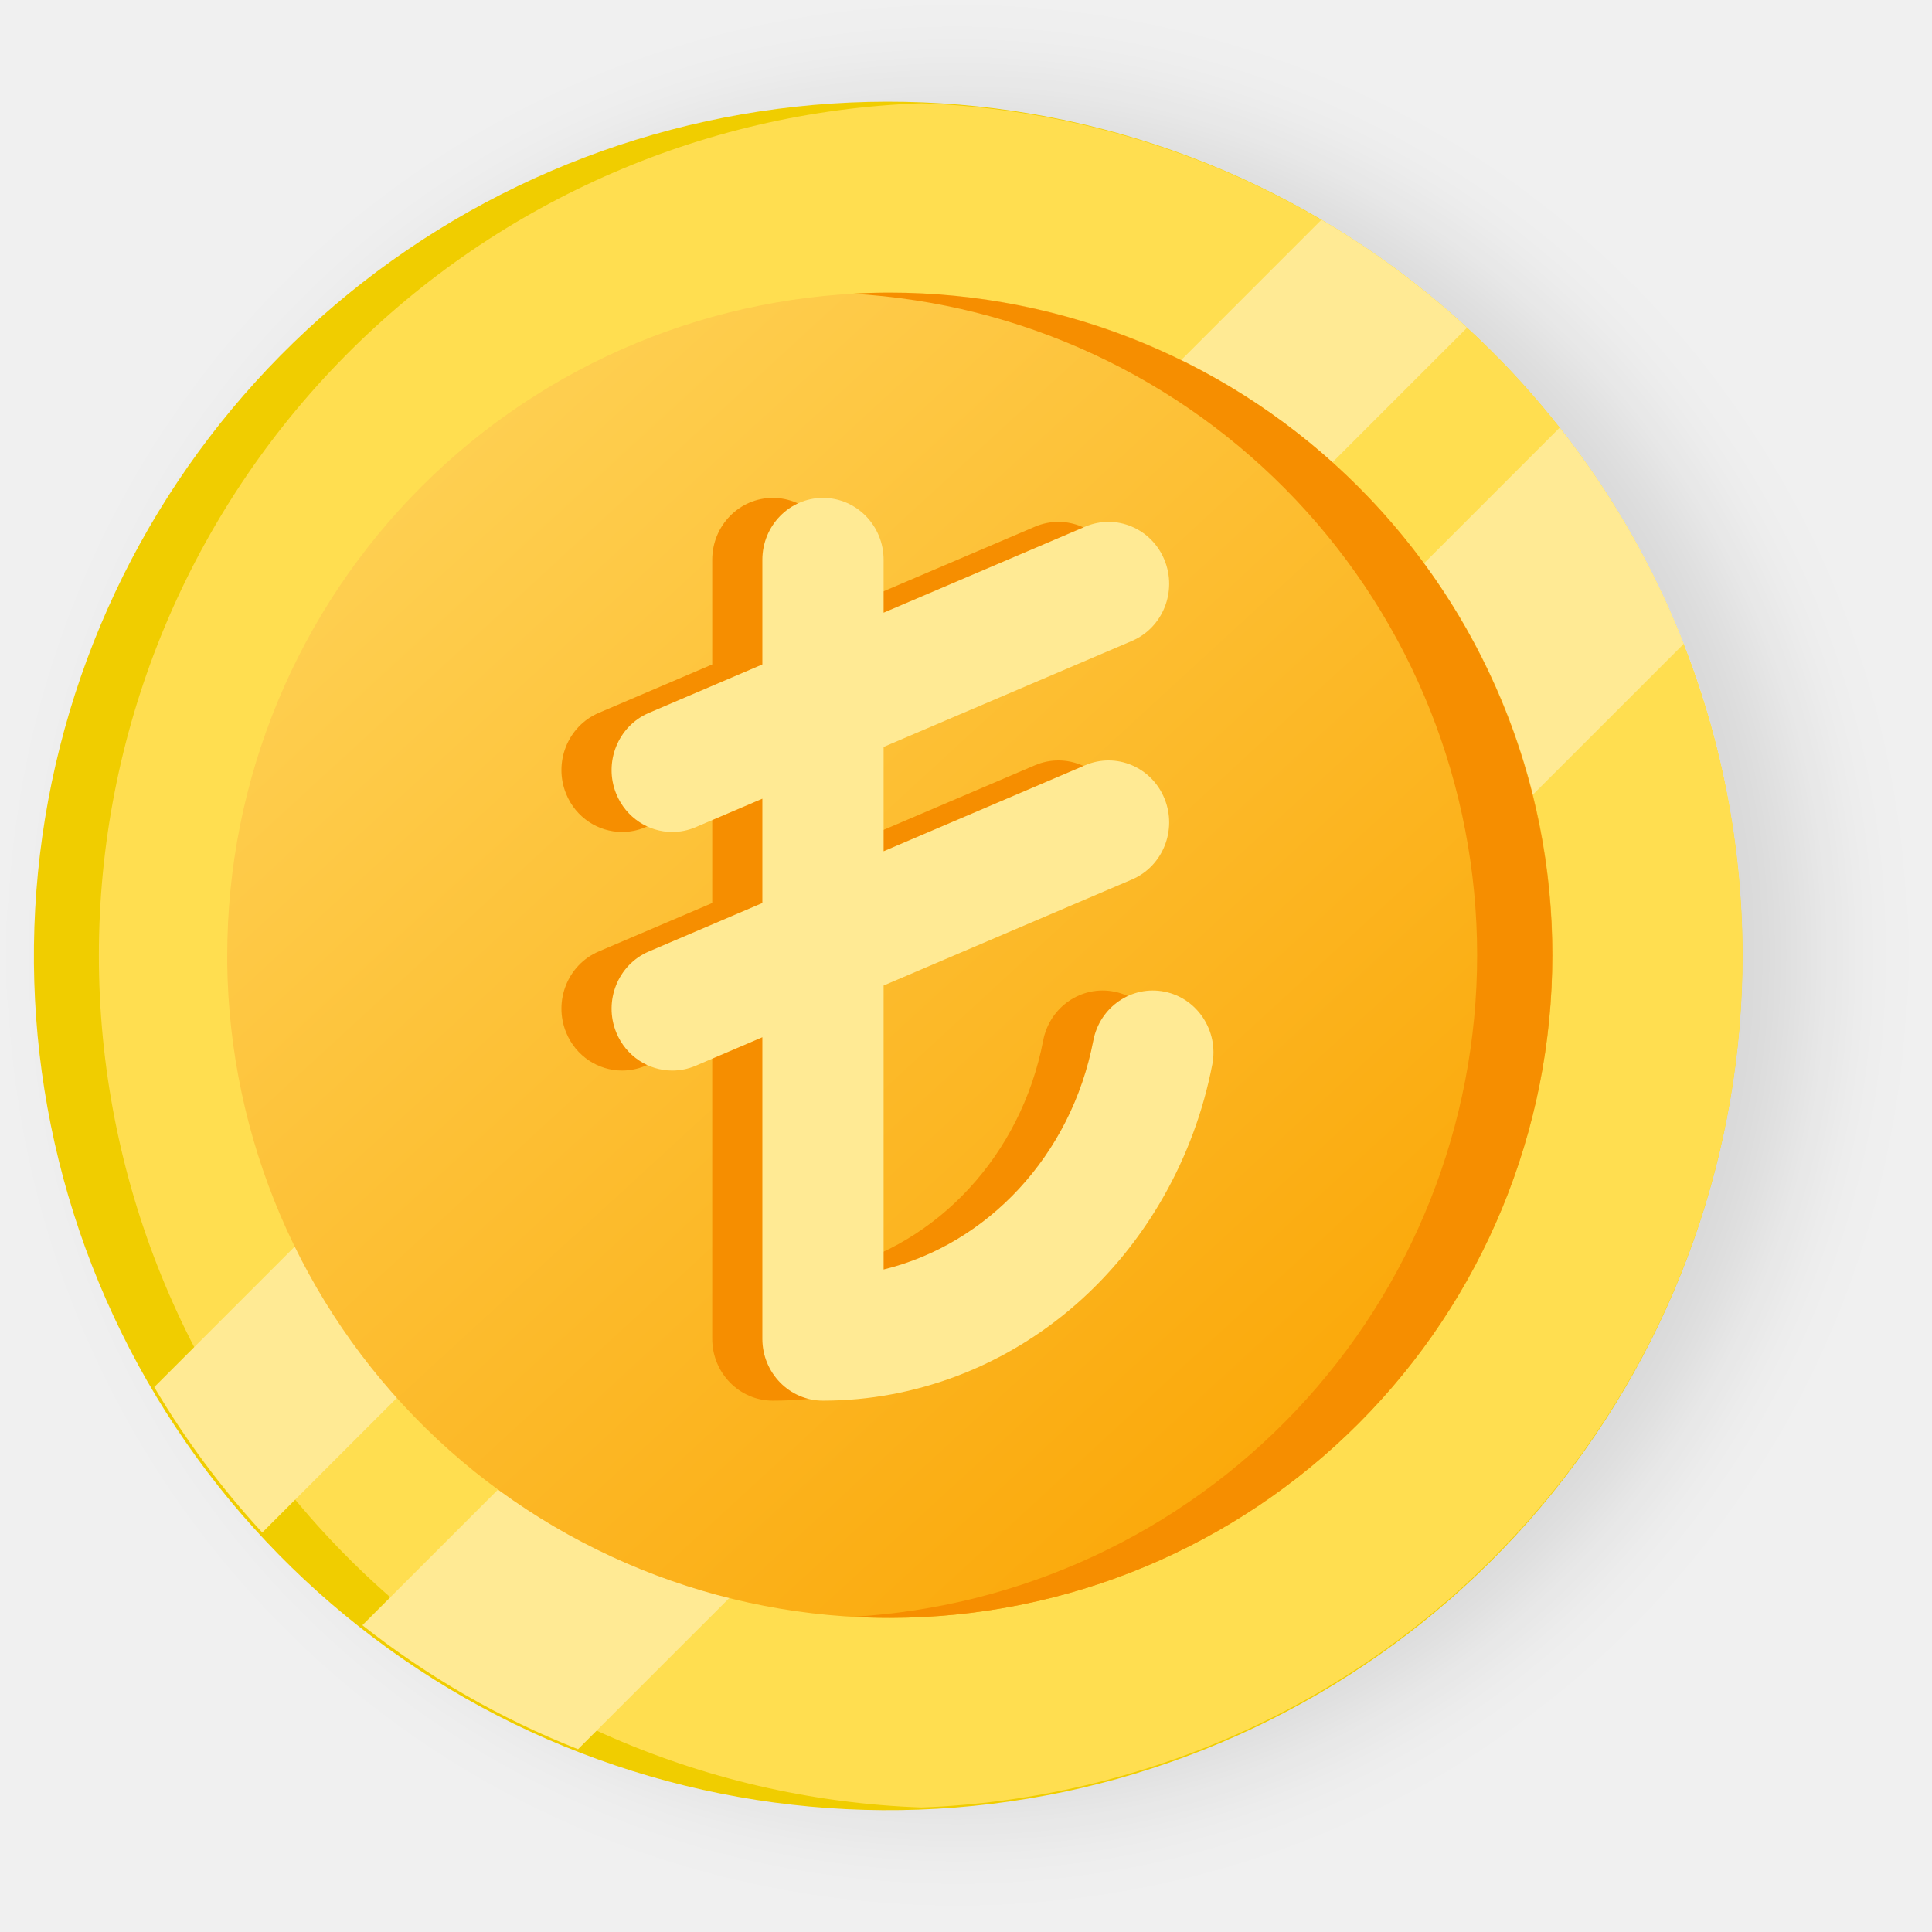
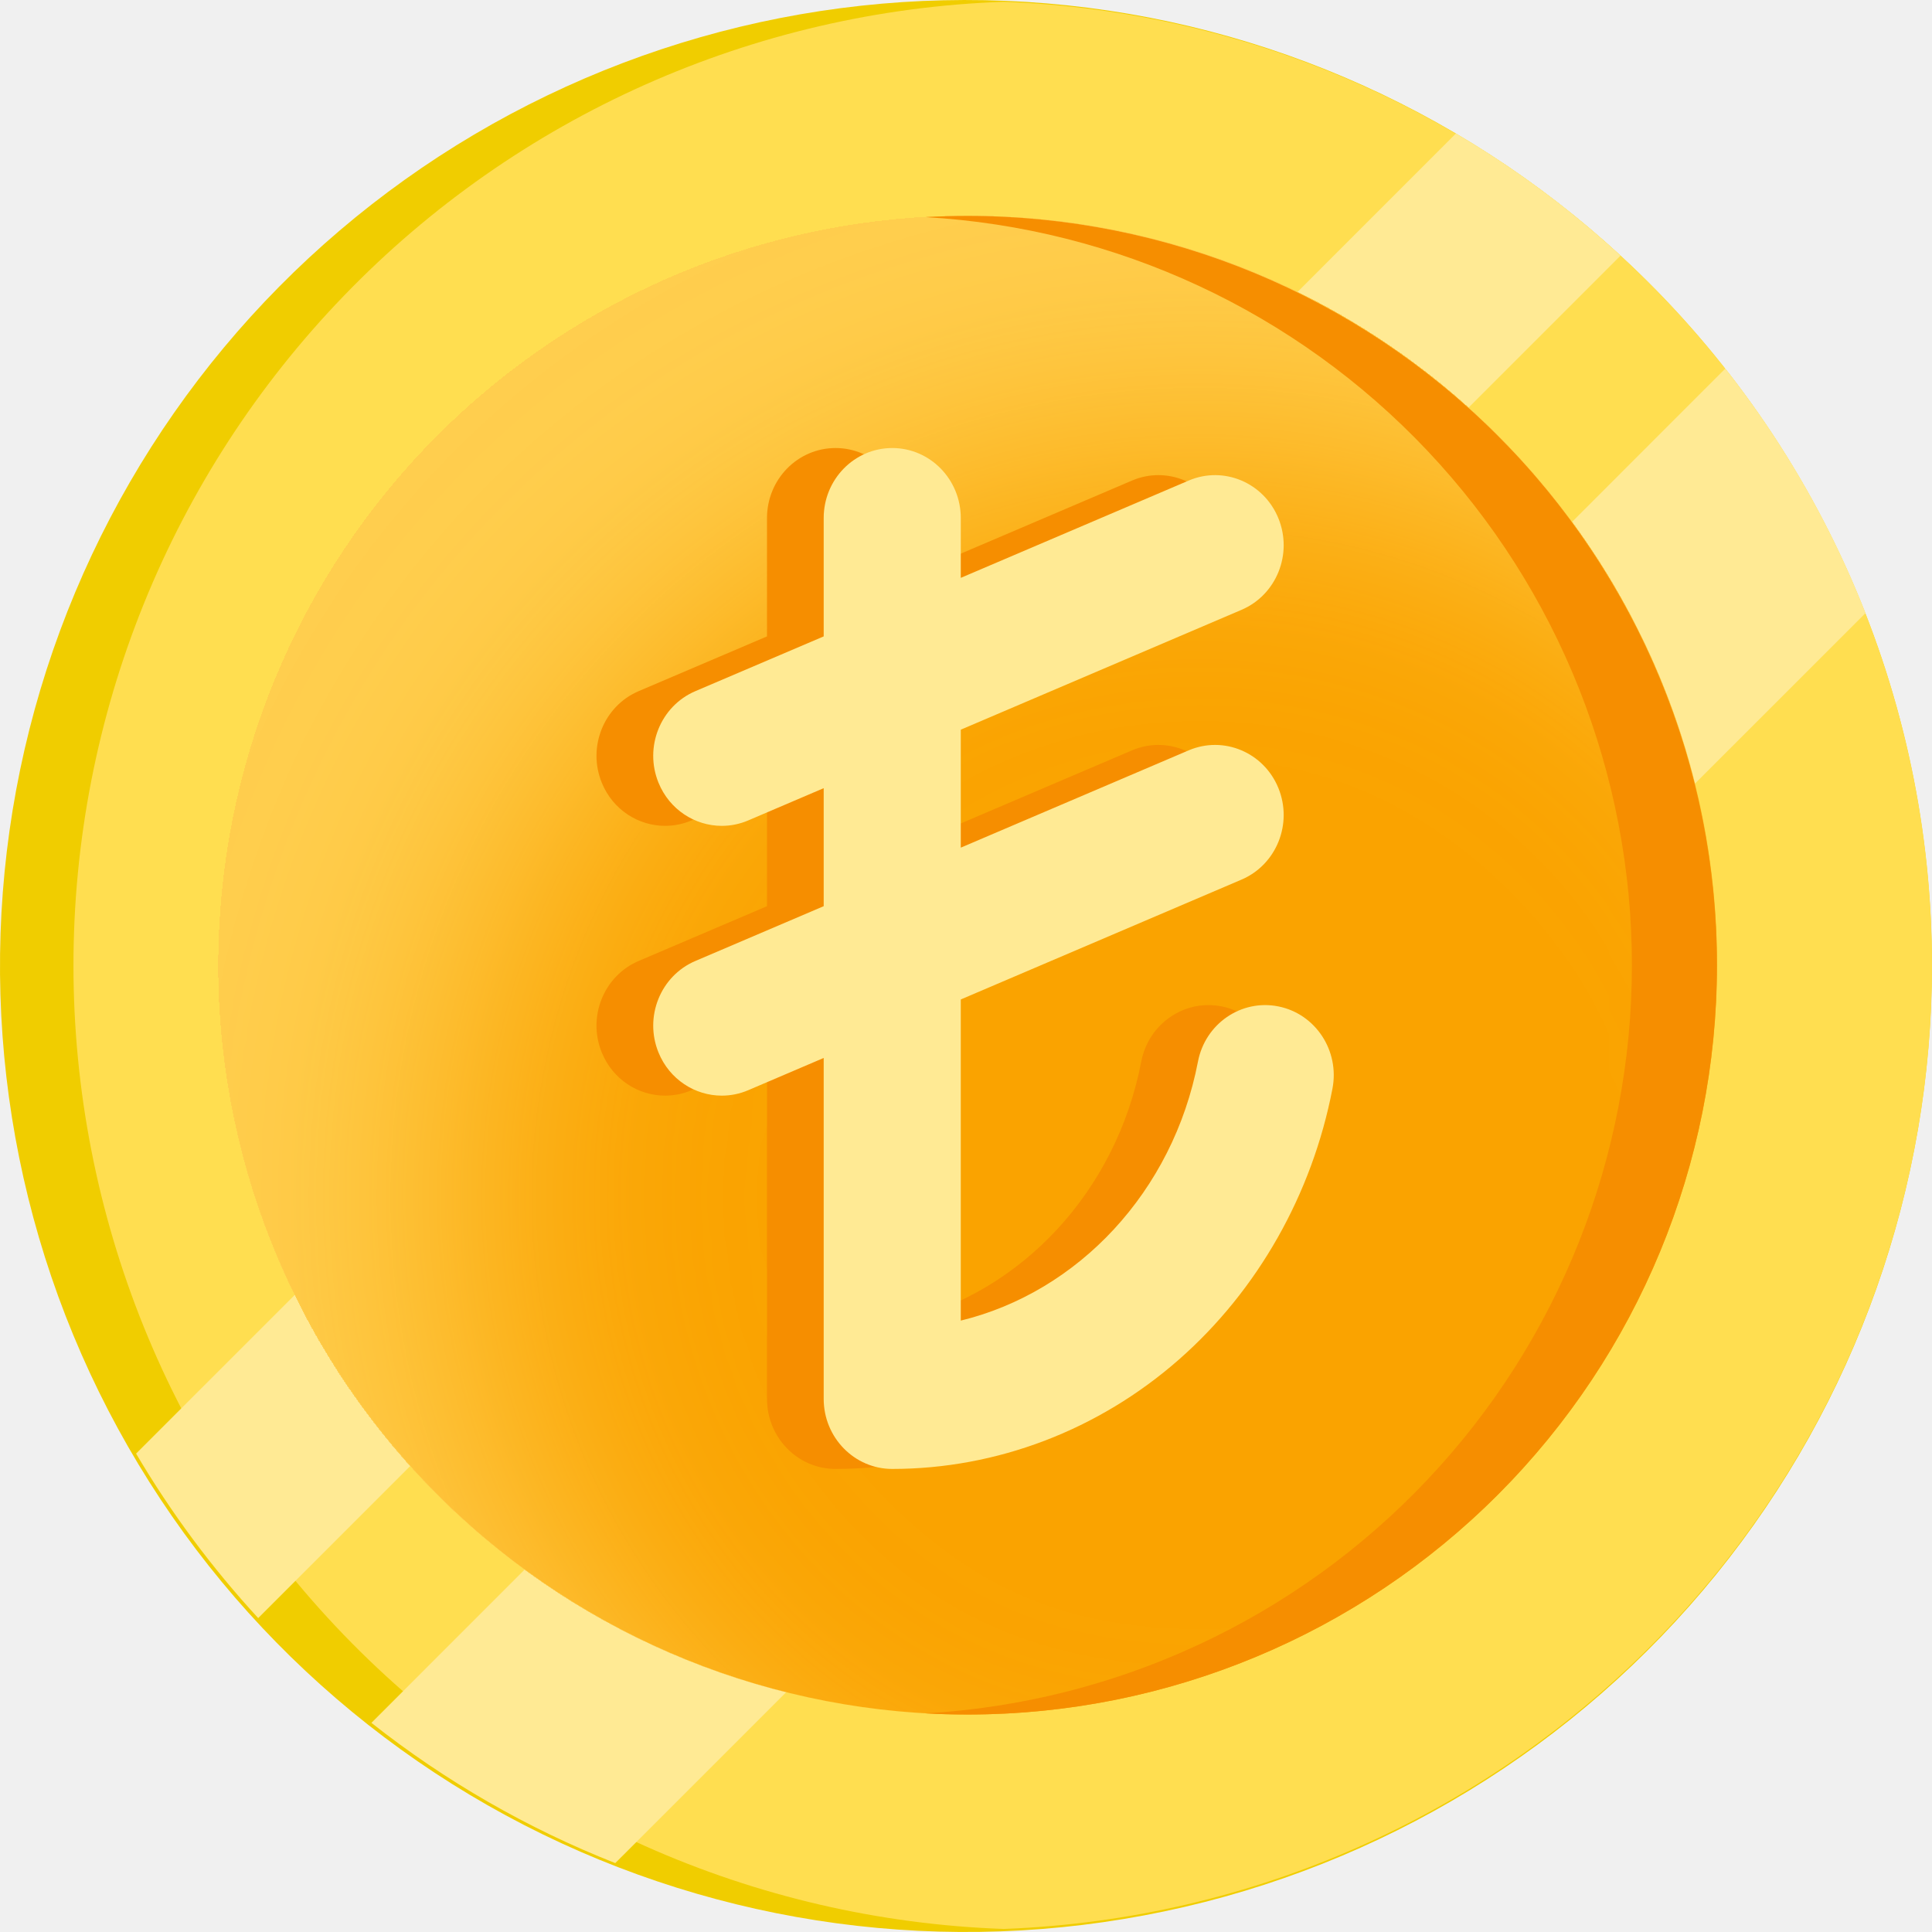
- <svg xmlns="http://www.w3.org/2000/svg" width="57" height="57" viewBox="0 0 57 57" fill="none">
-   <g filter="url(#filter0_d)">
-     <path d="M26.249 53.335C40.141 53.335 51.403 42.073 51.403 28.181C51.403 14.289 40.141 3.027 26.249 3.027C12.357 3.027 1.095 14.289 1.095 28.181C1.095 42.073 12.357 53.335 26.249 53.335Z" fill="white" />
+ <svg xmlns="http://www.w3.org/2000/svg" width="50" height="50" viewBox="0 0 50 50" fill="none">
+   <g filter="url(#filter0_i)">
+     <path d="M44.729 25.343C44.729 30.465 42.702 35.379 39.092 39.012C35.481 42.645 30.58 44.702 25.458 44.733C20.337 44.765 15.411 42.768 11.756 39.18C8.101 35.592 6.014 30.703 5.951 25.581C5.951 25.502 5.951 25.422 5.951 25.343C5.951 20.201 7.994 15.268 11.63 11.632C15.266 7.995 20.197 5.952 25.34 5.952H25.579C29.496 5.994 33.309 7.227 36.509 9.488C38.654 11.003 40.471 12.936 41.851 15.17C43.739 18.227 44.736 21.75 44.729 25.343Z" fill="#FAA300" />
  </g>
-   <path d="M51.406 28.182C51.41 33.97 49.423 39.583 45.777 44.078C42.132 48.573 37.05 51.676 31.386 52.867C25.722 54.057 19.821 53.262 14.675 50.614C9.528 47.967 5.449 43.629 3.124 38.329C0.798 33.029 0.368 27.09 1.905 21.511C3.442 15.931 6.852 11.05 11.563 7.688C16.274 4.326 21.999 2.688 27.775 3.049C33.551 3.41 39.028 5.748 43.283 9.671C45.844 12.027 47.888 14.888 49.286 18.075C50.684 21.261 51.406 24.703 51.406 28.182Z" fill="#F0CD00" />
-   <path d="M51.41 28.185C51.411 34.696 48.887 40.953 44.37 45.641C39.853 50.33 33.694 53.084 27.188 53.326C20.674 53.097 14.502 50.348 9.975 45.658C5.447 40.968 2.917 34.705 2.917 28.186C2.917 21.667 5.447 15.403 9.975 10.714C14.502 6.024 20.674 3.275 27.188 3.046C33.694 3.288 39.853 6.042 44.37 10.73C48.887 15.418 51.41 21.675 51.41 28.185Z" fill="#FFDE50" />
-   <path d="M43.283 9.669L7.737 45.215C6.527 43.902 5.459 42.463 4.551 40.924L38.988 6.483C40.529 7.39 41.969 8.458 43.283 9.669Z" fill="#FFEA94" />
-   <path d="M49.676 18.995L17.054 51.608C14.765 50.706 12.621 49.473 10.691 47.949L46.016 12.617C47.543 14.552 48.776 16.7 49.676 18.995Z" fill="#FFEA94" />
-   <path d="M45.8 28.184C45.8 33.347 43.757 38.301 40.117 41.964C36.477 45.626 31.535 47.7 26.372 47.731C21.208 47.763 16.241 45.75 12.557 42.133C8.872 38.515 6.768 33.587 6.704 28.423C6.704 28.343 6.704 28.264 6.704 28.184C6.704 22.999 8.764 18.027 12.43 14.361C16.095 10.695 21.067 8.635 26.252 8.635H26.493C30.443 8.677 34.286 9.92 37.512 12.2C39.675 13.727 41.507 15.675 42.899 17.928C44.802 21.009 45.807 24.561 45.8 28.184Z" fill="url(#paint0_linear)" />
-   <path d="M32.877 29.257C31.907 29.063 30.967 29.708 30.777 30.698C30.124 34.095 27.648 36.709 24.59 37.454V29.076L31.915 25.949C32.826 25.56 33.256 24.49 32.875 23.558C32.495 22.627 31.447 22.188 30.536 22.577L24.59 25.115V22.037L31.915 18.91C32.826 18.521 33.256 17.451 32.875 16.52C32.495 15.588 31.447 15.149 30.536 15.538L24.59 18.076V16.516C24.59 15.507 23.789 14.689 22.801 14.689C21.813 14.689 21.013 15.507 21.013 16.516V19.603L17.663 21.033C16.752 21.422 16.322 22.492 16.703 23.423C16.989 24.124 17.654 24.546 18.354 24.546C18.583 24.546 18.817 24.501 19.042 24.405L21.013 23.564V26.642L17.663 28.072C16.752 28.46 16.322 29.531 16.703 30.462C16.989 31.163 17.654 31.585 18.354 31.585C18.583 31.585 18.817 31.54 19.042 31.444L21.013 30.602V39.497C21.013 40.506 21.813 41.324 22.801 41.324C25.531 41.324 28.189 40.309 30.285 38.466C32.337 36.663 33.758 34.154 34.287 31.402C34.477 30.412 33.846 29.451 32.877 29.257Z" fill="#F68E00" />
-   <path d="M34.356 29.257C33.387 29.063 32.447 29.708 32.257 30.698C31.604 34.095 29.128 36.709 26.069 37.454V29.076L33.394 25.949C34.306 25.56 34.736 24.49 34.355 23.558C33.974 22.627 32.927 22.188 32.016 22.577L26.069 25.115V22.037L33.394 18.91C34.306 18.521 34.736 17.451 34.355 16.52C33.974 15.588 32.927 15.149 32.016 15.538L26.069 18.076V16.516C26.069 15.507 25.268 14.689 24.281 14.689C23.293 14.689 22.492 15.507 22.492 16.516V19.603L19.143 21.033C18.232 21.422 17.802 22.492 18.182 23.423C18.469 24.124 19.134 24.546 19.833 24.546C20.063 24.546 20.297 24.501 20.522 24.405L22.492 23.564V26.642L19.143 28.072C18.232 28.46 17.802 29.531 18.182 30.462C18.469 31.163 19.134 31.585 19.833 31.585C20.063 31.585 20.297 31.54 20.522 31.444L22.492 30.602V39.497C22.492 40.506 23.293 41.324 24.281 41.324C27.011 41.324 29.669 40.309 31.765 38.466C33.817 36.663 35.238 34.154 35.767 31.402C35.957 30.412 35.325 29.451 34.356 29.257Z" fill="#FFEA94" />
-   <path d="M45.797 28.184C45.797 33.368 43.737 38.34 40.071 42.006C36.405 45.672 31.433 47.732 26.249 47.732C25.878 47.732 25.51 47.722 25.145 47.701C30.129 47.417 34.815 45.236 38.243 41.607C41.67 37.978 43.58 33.175 43.58 28.183C43.58 23.191 41.67 18.388 38.243 14.759C34.815 11.13 30.129 8.949 25.145 8.665C25.511 8.644 25.879 8.633 26.249 8.633C31.433 8.634 36.406 10.694 40.072 14.36C43.738 18.026 45.797 22.999 45.797 28.184Z" fill="#F68E00" />
+   <path d="M25.044 49.93C38.823 49.93 49.993 38.759 49.993 24.978C49.993 11.198 38.823 0.027 25.044 0.027C11.265 0.027 0.095 11.198 0.095 24.978C0.095 38.759 11.265 49.93 25.044 49.93Z" fill="white" />
+   <path d="M49.996 24.98C50 30.721 48.029 36.288 44.413 40.747C40.797 45.206 35.757 48.285 30.139 49.465C24.521 50.646 18.668 49.857 13.563 47.231C8.459 44.605 4.413 40.302 2.107 35.045C-0.2 29.788 -0.627 23.897 0.897 18.362C2.422 12.827 5.804 7.985 10.477 4.65C15.15 1.315 20.828 -0.309 26.557 0.049C32.287 0.407 37.718 2.726 41.939 6.617C44.479 8.954 46.506 11.793 47.893 14.953C49.28 18.114 49.996 21.528 49.996 24.98Z" fill="#F0CD00" />
+   <path d="M50 24.983C50.001 31.441 47.498 37.648 43.017 42.298C38.537 46.949 32.428 49.681 25.975 49.921C19.514 49.694 13.393 46.967 8.902 42.315C4.411 37.663 1.901 31.45 1.901 24.984C1.901 18.517 4.411 12.304 8.902 7.652C13.393 3 19.514 0.273 25.975 0.046C32.428 0.286 38.537 3.018 43.017 7.668C47.497 12.319 50 18.525 50 24.983Z" fill="#FFDE50" />
+   <path d="M41.939 6.616L6.682 41.876C5.482 40.573 4.422 39.146 3.522 37.619L37.679 3.455C39.207 4.354 40.636 5.414 41.939 6.616Z" fill="#FFEA94" />
+   <path d="M48.28 15.866L15.923 48.217C13.653 47.322 11.527 46.099 9.612 44.587L44.65 9.54C46.164 11.459 47.387 13.59 48.28 15.866Z" fill="#FFEA94" />
+   <g filter="url(#filter1_i)">
+     <path d="M44.436 24.981C44.436 30.103 42.409 35.017 38.798 38.65C35.188 42.283 30.287 44.34 25.165 44.371C20.044 44.403 15.117 42.406 11.463 38.818C7.808 35.229 5.721 30.341 5.658 25.219C5.658 25.14 5.658 25.06 5.658 24.981C5.658 19.838 7.701 14.906 11.337 11.27C14.973 7.633 19.904 5.59 25.046 5.59H25.285C29.203 5.631 33.015 6.865 36.215 9.126C38.36 10.641 40.177 12.573 41.558 14.807C43.446 17.865 44.442 21.388 44.436 24.981Z" fill="#FAA300" />
+   </g>
+   <path d="M31.617 26.046C30.656 25.853 29.724 26.493 29.535 27.475C28.887 30.845 26.431 33.438 23.398 34.177V25.866L30.663 22.764C31.567 22.378 31.994 21.317 31.616 20.393C31.239 19.469 30.199 19.034 29.296 19.419L23.398 21.937V18.884L30.663 15.782C31.567 15.396 31.994 14.335 31.616 13.411C31.239 12.487 30.199 12.051 29.296 12.437L23.398 14.955V13.407C23.398 12.406 22.603 11.595 21.624 11.595C20.644 11.595 19.85 12.406 19.85 13.407V16.47L16.528 17.887C15.624 18.273 15.197 19.335 15.575 20.259C15.859 20.954 16.518 21.373 17.212 21.373C17.44 21.373 17.672 21.328 17.896 21.233L19.85 20.398V23.452L16.528 24.87C15.624 25.256 15.197 26.317 15.575 27.241C15.859 27.936 16.518 28.355 17.212 28.355C17.44 28.355 17.672 28.31 17.896 28.215L19.85 27.38V36.203C19.85 37.204 20.644 38.016 21.624 38.016C24.331 38.016 26.968 37.009 29.047 35.181C31.082 33.392 32.492 30.904 33.016 28.174C33.205 27.191 32.579 26.239 31.617 26.046Z" fill="#F68E00" />
+   <path d="M33.085 26.046C32.124 25.853 31.191 26.493 31.003 27.475C30.355 30.845 27.899 33.438 24.865 34.177V25.866L32.131 22.764C33.035 22.378 33.462 21.317 33.084 20.393C32.706 19.469 31.667 19.034 30.763 19.419L24.865 21.937V18.884L32.131 15.782C33.035 15.396 33.462 14.335 33.084 13.411C32.706 12.487 31.667 12.051 30.763 12.437L24.865 14.955V13.407C24.865 12.406 24.071 11.595 23.091 11.595C22.112 11.595 21.317 12.406 21.317 13.407V16.47L17.996 17.887C17.092 18.273 16.665 19.335 17.043 20.259C17.327 20.954 17.986 21.373 18.68 21.373C18.908 21.373 19.14 21.328 19.363 21.233L21.317 20.398V23.452L17.996 24.87C17.092 25.256 16.665 26.317 17.043 27.241C17.327 27.936 17.986 28.355 18.68 28.355C18.908 28.355 19.14 28.31 19.363 28.215L21.317 27.38V36.203C21.317 37.204 22.112 38.016 23.091 38.016C25.799 38.016 28.435 37.009 30.515 35.181C32.55 33.392 33.959 30.904 34.484 28.174C34.673 27.191 34.046 26.239 33.085 26.046Z" fill="#FFEA94" />
+   <path d="M44.433 24.981C44.433 30.124 42.39 35.056 38.754 38.692C35.117 42.329 30.186 44.372 25.043 44.372C24.675 44.372 24.31 44.362 23.948 44.342C28.892 44.059 33.54 41.896 36.94 38.296C40.34 34.696 42.234 29.932 42.234 24.98C42.234 20.028 40.34 15.264 36.94 11.664C33.54 8.064 28.892 5.901 23.948 5.619C24.311 5.598 24.676 5.588 25.043 5.588C30.186 5.589 35.118 7.632 38.754 11.269C42.39 14.905 44.433 19.838 44.433 24.981Z" fill="#F68E00" />
  <defs>
-     <filter id="filter0_d" x="0.095" y="0.027" width="56.308" height="56.308" filterUnits="userSpaceOnUse" color-interpolation-filters="sRGB">
+     <filter id="filter0_i" x="5.951" y="5.952" width="44.778" height="44.782" filterUnits="userSpaceOnUse" color-interpolation-filters="sRGB">
      <feFlood flood-opacity="0" result="BackgroundImageFix" />
-       <feColorMatrix in="SourceAlpha" type="matrix" values="0 0 0 0 0 0 0 0 0 0 0 0 0 0 0 0 0 0 127 0" />
-       <feOffset dx="2" />
-       <feGaussianBlur stdDeviation="1.5" />
-       <feColorMatrix type="matrix" values="0 0 0 0 0 0 0 0 0 0 0 0 0 0 0 0 0 0 0.102 0" />
-       <feBlend mode="normal" in2="BackgroundImageFix" result="effect1_dropShadow" />
-       <feBlend mode="normal" in="SourceGraphic" in2="effect1_dropShadow" result="shape" />
+       <feBlend mode="normal" in="SourceGraphic" in2="BackgroundImageFix" result="shape" />
+       <feColorMatrix in="SourceAlpha" type="matrix" values="0 0 0 0 0 0 0 0 0 0 0 0 0 0 0 0 0 0 127 0" result="hardAlpha" />
+       <feOffset dx="6" dy="6" />
+       <feGaussianBlur stdDeviation="3.5" />
+       <feComposite in2="hardAlpha" operator="arithmetic" k2="-1" k3="1" />
+       <feColorMatrix type="matrix" values="0 0 0 0 1 0 0 0 0 0.808 0 0 0 0 0.306 0 0 0 1 0" />
+       <feBlend mode="normal" in2="shape" result="effect1_innerShadow" />
    </filter>
-     <linearGradient id="paint0_linear" x1="11.005" y1="8.635" x2="44.159" y2="44.721" gradientUnits="userSpaceOnUse">
-       <stop stop-color="#FFD45A" />
-       <stop offset="1" stop-color="#FAA300" />
-     </linearGradient>
+     <filter id="filter1_i" x="5.658" y="5.59" width="44.778" height="44.782" filterUnits="userSpaceOnUse" color-interpolation-filters="sRGB">
+       <feFlood flood-opacity="0" result="BackgroundImageFix" />
+       <feBlend mode="normal" in="SourceGraphic" in2="BackgroundImageFix" result="shape" />
+       <feColorMatrix in="SourceAlpha" type="matrix" values="0 0 0 0 0 0 0 0 0 0 0 0 0 0 0 0 0 0 127 0" result="hardAlpha" />
+       <feOffset dx="6" dy="6" />
+       <feGaussianBlur stdDeviation="3.5" />
+       <feComposite in2="hardAlpha" operator="arithmetic" k2="-1" k3="1" />
+       <feColorMatrix type="matrix" values="0 0 0 0 1 0 0 0 0 0.808 0 0 0 0 0.306 0 0 0 1 0" />
+       <feBlend mode="normal" in2="shape" result="effect1_innerShadow" />
+     </filter>
  </defs>
</svg>
